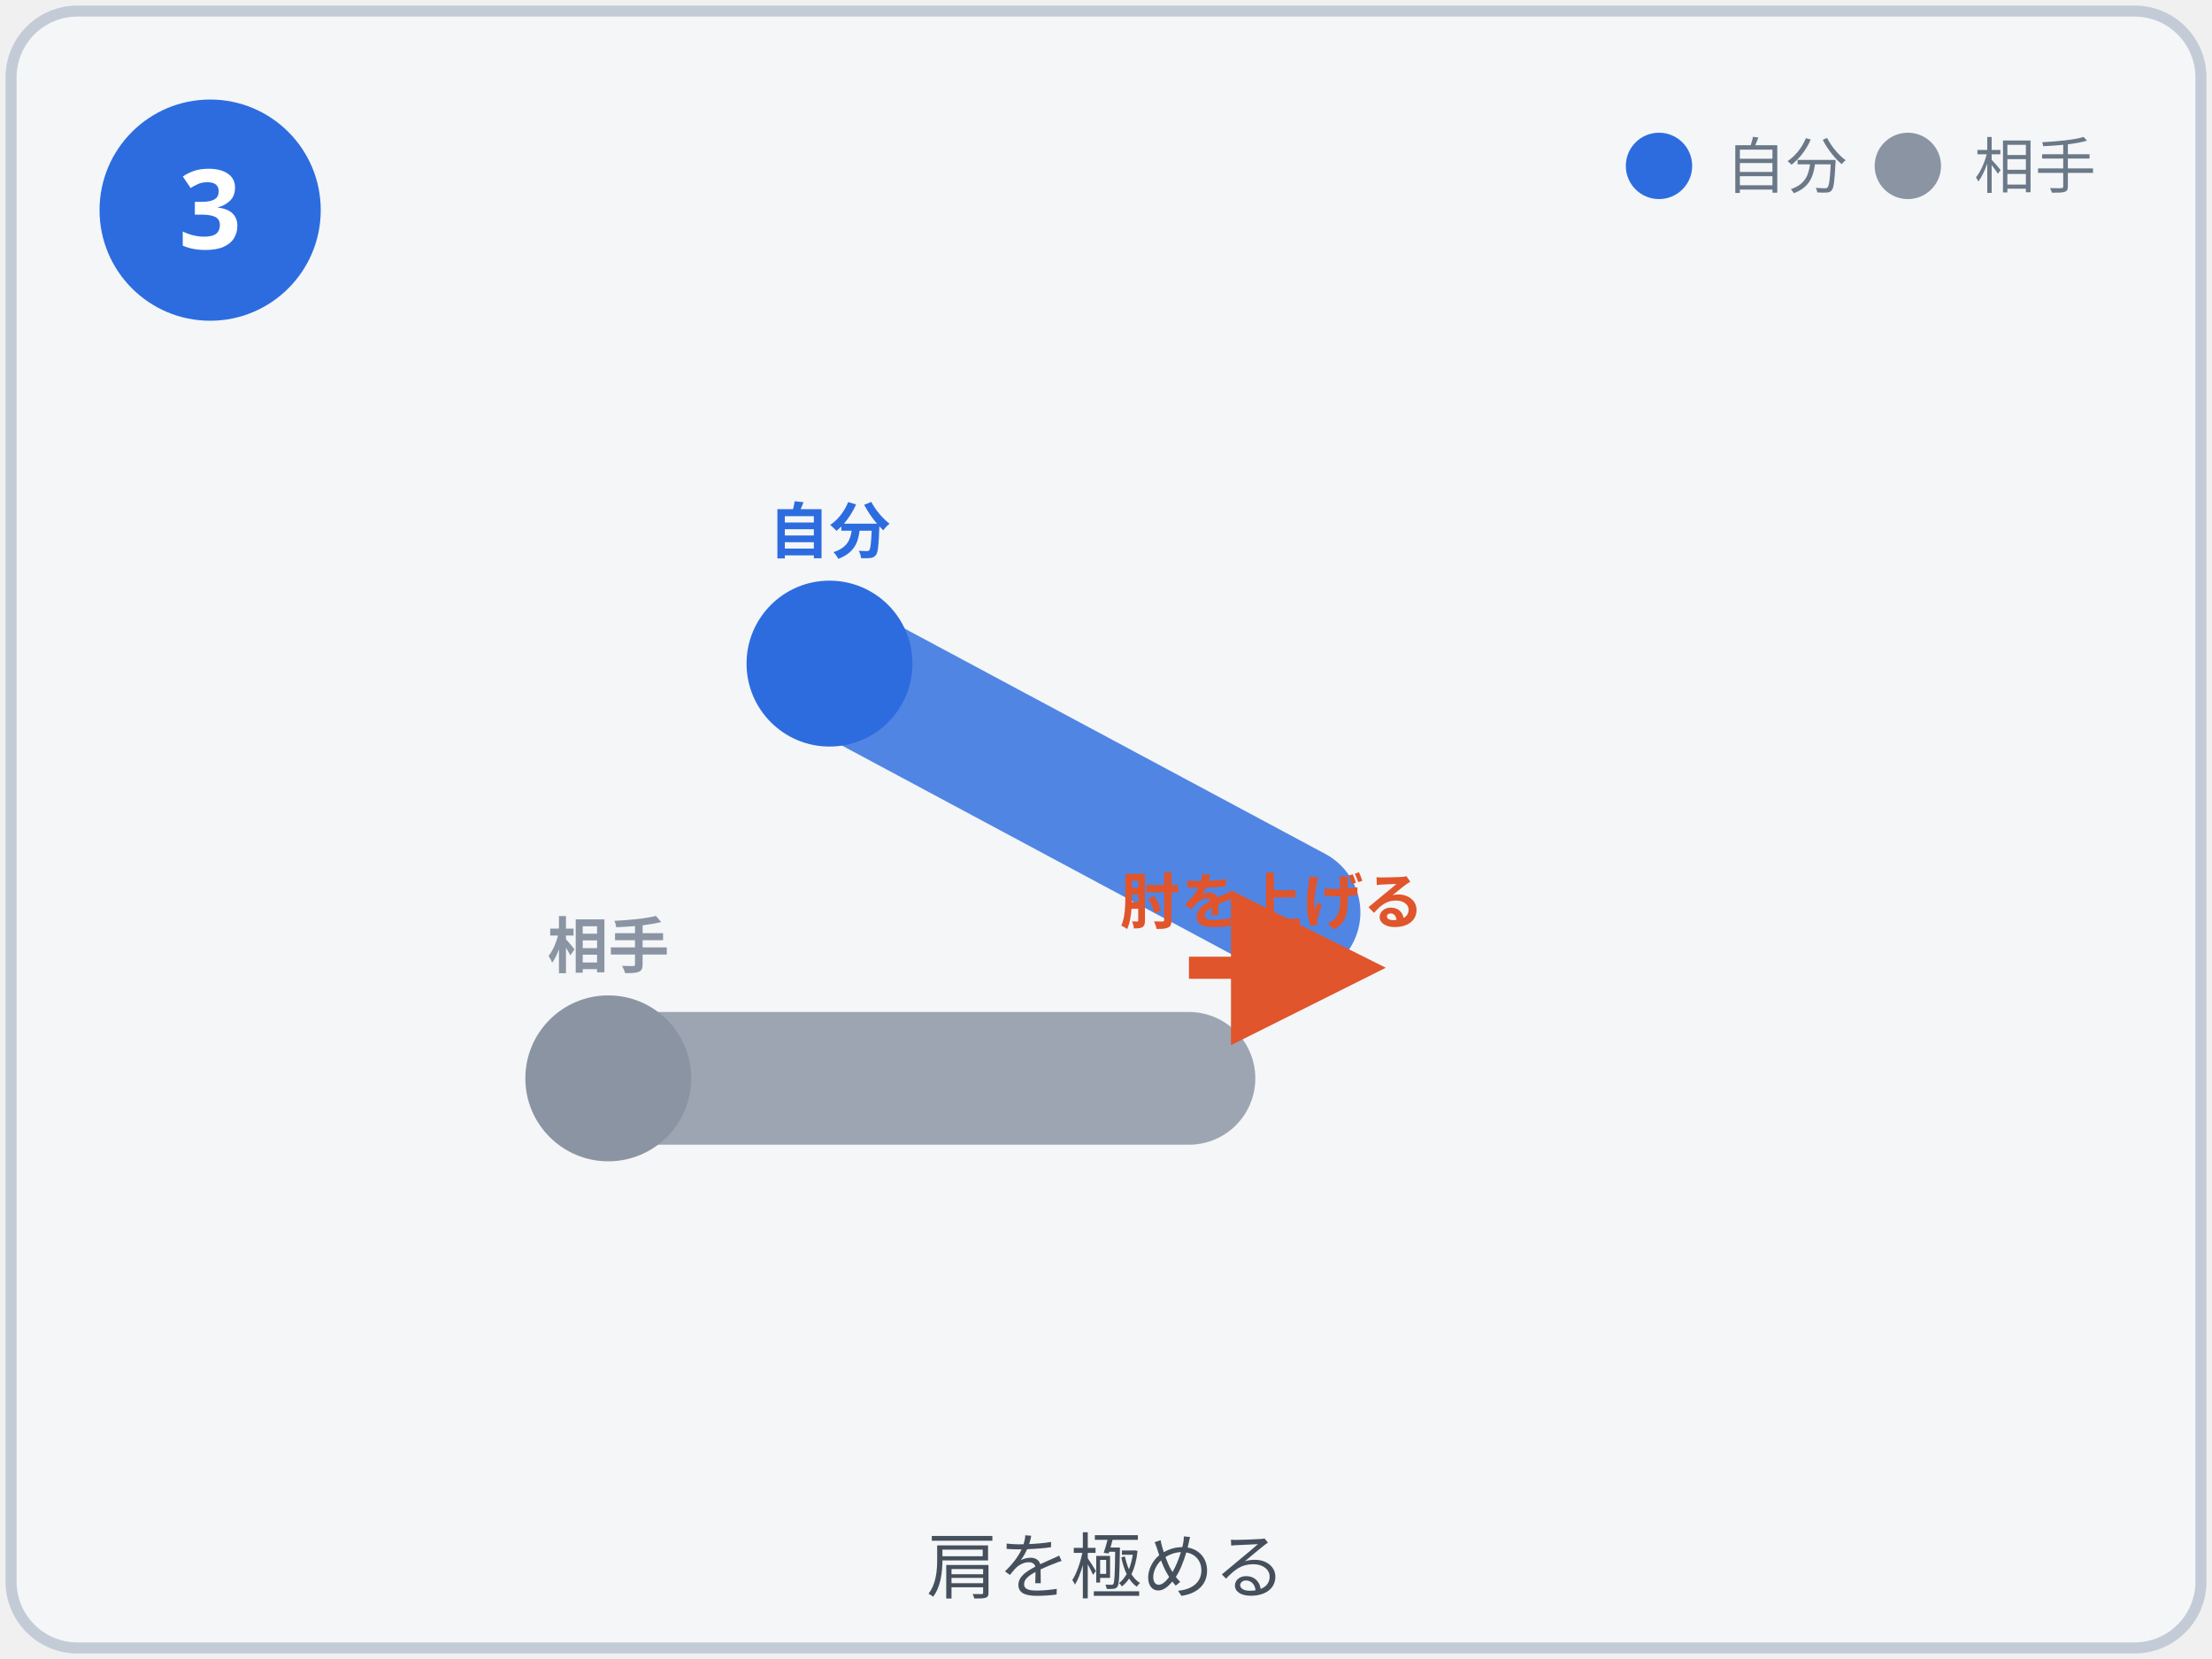
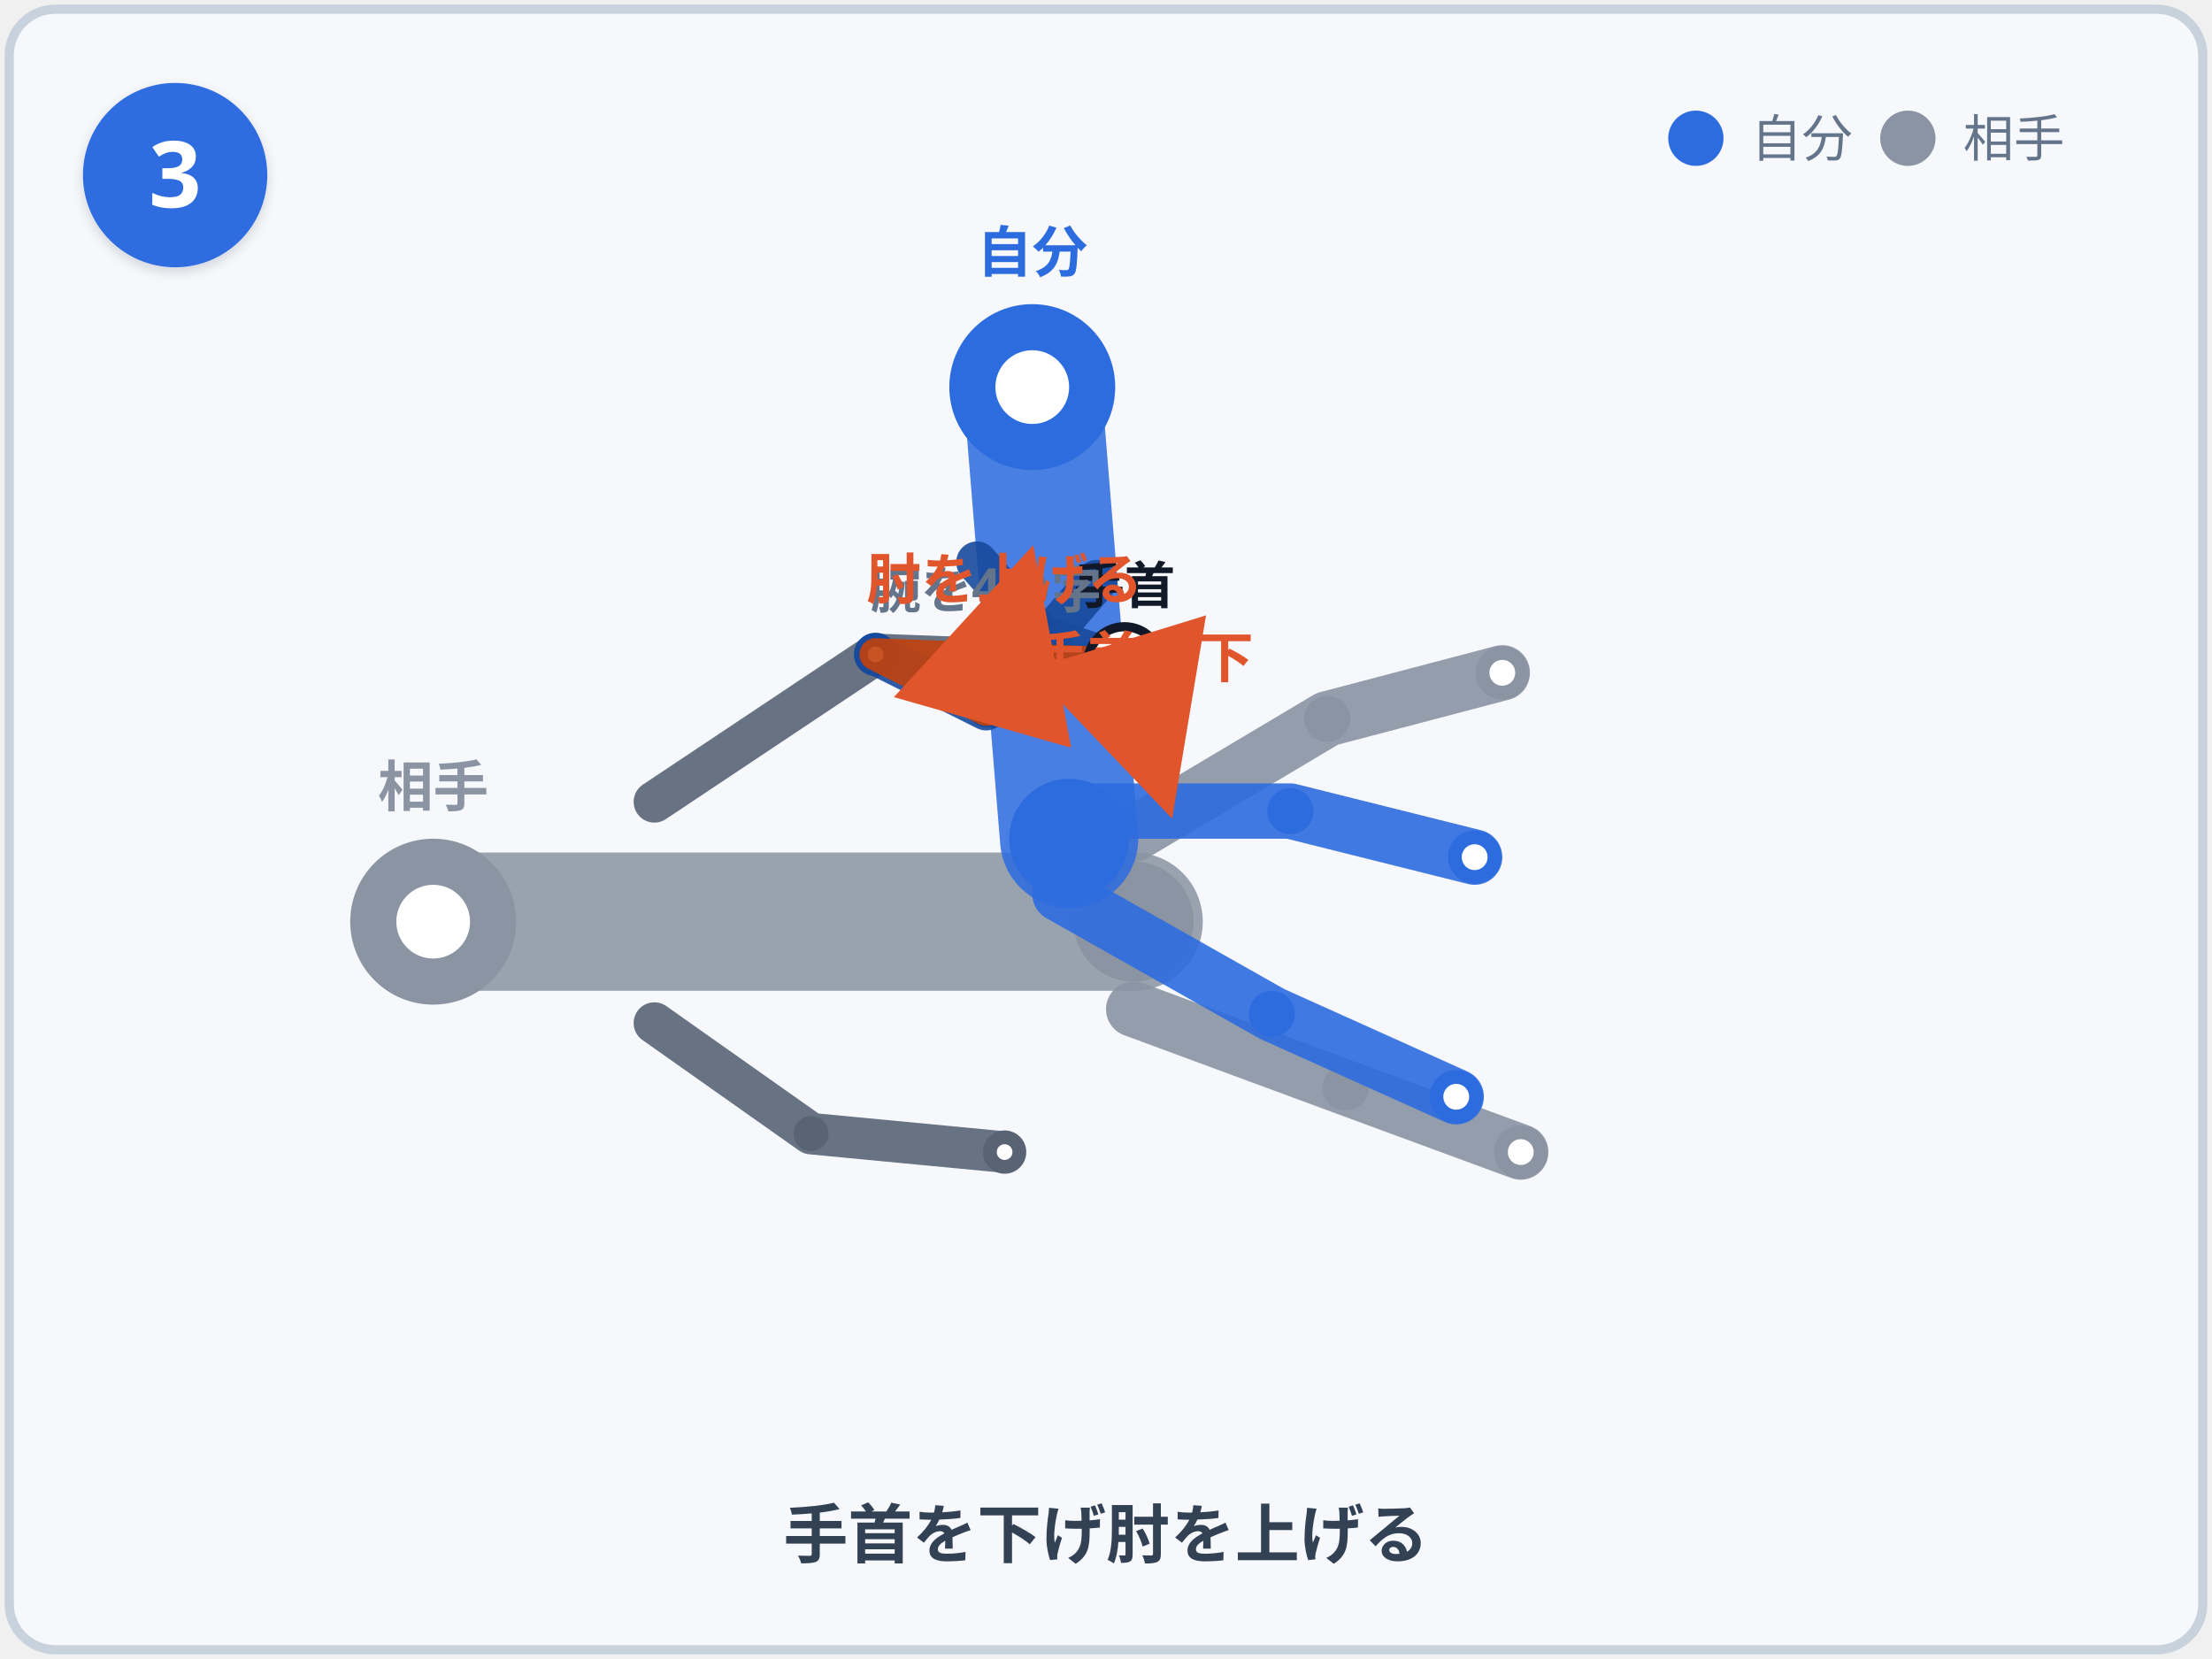
- <svg xmlns="http://www.w3.org/2000/svg" viewBox="0 0 400 300" role="img" aria-label="肩を極める">
+ <svg xmlns="http://www.w3.org/2000/svg" viewBox="0 0 480 360" role="img" aria-label="手首を下げ肘を上げる">
  <defs>
-     <marker id="ah" viewBox="0 0 10 10" refX="8" refY="5" markerWidth="7" markerHeight="7" orient="auto-start-reverse">
+     <marker id="ah" viewBox="0 0 10 10" refX="8" refY="5" markerWidth="8" markerHeight="8" orient="auto-start-reverse">
      <path d="M0 0L10 5L0 10z" fill="#e0552b" />
    </marker>
+     <filter id="shadow" x="-10%" y="-10%" width="120%" height="120%">
+       <feDropShadow dx="0" dy="1" stdDeviation="1.2" flood-color="#0f172a" flood-opacity=".15" />
+     </filter>
  </defs>
-   <rect x="2" y="2" width="396" height="296" rx="12" fill="#f4f6f8" stroke="#c3ccd6" stroke-width="2" />
-   <circle cx="38" cy="38" r="20" fill="#2d6cdf" />
-   <text x="38" y="45" font-family="sans-serif" font-size="20" font-weight="bold" fill="#fff" text-anchor="middle">3</text>
+   <rect x="2" y="2" width="476" height="356" rx="10" fill="#f6f8fb" stroke="#c8d2dd" stroke-width="2" />
+   <g filter="url(#shadow)">
+     <circle cx="38" cy="38" r="20" fill="#2d6cdf" />
+     <text x="38" y="45" font-family="sans-serif" font-size="20" font-weight="bold" fill="#fff" text-anchor="middle">3</text>
+   </g>
  <g>
-     <circle cx="300" cy="30" r="6" fill="#2d6cdf" />
-     <text x="312" y="34" font-family="sans-serif" font-size="11" fill="#6b7888">自分</text>
-     <circle cx="345" cy="30" r="6" fill="#8a94a3" />
-     <text x="357" y="34" font-family="sans-serif" font-size="11" fill="#6b7888">相手</text>
+     <circle cx="368" cy="30" r="6" fill="#2d6cdf" />
+     <text x="380" y="34" font-family="sans-serif" font-size="11" fill="#64748b">自分</text>
+     <circle cx="414" cy="30" r="6" fill="#8a94a3" />
+     <text x="426" y="34" font-family="sans-serif" font-size="11" fill="#64748b">相手</text>
  </g>
-   <line x1="110" y1="195" x2="215" y2="195" stroke="#8a94a3" stroke-width="24" stroke-linecap="round" opacity="0.82" />
-   <circle cx="110" cy="195" r="15" fill="#8a94a3" />
-   <text x="110" y="175" font-family="sans-serif" font-size="11" font-weight="bold" fill="#8a94a3" text-anchor="middle">相手</text>
-   <line x1="150" y1="120" x2="234" y2="165" stroke="#2d6cdf" stroke-width="24" stroke-linecap="round" opacity="0.82" />
-   <circle cx="150" cy="120" r="15" fill="#2d6cdf" />
-   <text x="150" y="100" font-family="sans-serif" font-size="11" font-weight="bold" fill="#2d6cdf" text-anchor="middle">自分</text>
-   <line x1="215" y1="175" x2="245" y2="175" stroke="#e0552b" stroke-width="4" marker-end="url(#ah)" />
-   <text x="230" y="167" font-family="sans-serif" font-size="11" font-weight="bold" fill="#e0552b" text-anchor="middle">肘を上げる</text>
-   <text x="200" y="288" font-family="sans-serif" font-size="13" fill="#46505c" text-anchor="middle">肩を極める</text>
+   <polyline points="246.0,181.0 288.0,156.0 326.0,146.0" fill="none" stroke="#8a94a3" stroke-width="12" stroke-linecap="round" stroke-linejoin="round" opacity="0.9" />
+   <circle cx="288.0" cy="156.0" r="5.0" fill="#8a94a3" stroke="none" stroke-width="0" />
+   <circle cx="326.0" cy="146.0" r="4.3" fill="#fff" stroke="#8a94a3" stroke-width="3" />
+   <polyline points="246.0,219.0 292.0,236.0 330.0,250.0" fill="none" stroke="#8a94a3" stroke-width="12" stroke-linecap="round" stroke-linejoin="round" opacity="0.9" />
+   <circle cx="292.0" cy="236.0" r="5.0" fill="#8a94a3" stroke="none" stroke-width="0" />
+   <circle cx="330.0" cy="250.0" r="4.3" fill="#fff" stroke="#8a94a3" stroke-width="3" />
+   <polyline points="94.0,200.0 246.0,200.0" fill="none" stroke="#8a94a3" stroke-width="30" stroke-linecap="round" stroke-linejoin="round" opacity="0.86" />
+   <circle cx="246.0" cy="200.0" r="13.0" fill="#8a94a3" stroke="none" stroke-width="0" />
+   <polyline points="142.0,174.0 190.0,142.0 244.0,144.0" fill="none" stroke="#586474" stroke-width="9" stroke-linecap="round" stroke-linejoin="round" opacity="0.9" />
+   <circle cx="190.0" cy="142.0" r="3.8" fill="#586474" stroke="none" stroke-width="0" />
+   <circle cx="244.0" cy="144.0" r="3.2" fill="#fff" stroke="#586474" stroke-width="3" />
+   <polyline points="142.0,222.0 176.0,246.0 218.0,250.0" fill="none" stroke="#586474" stroke-width="9" stroke-linecap="round" stroke-linejoin="round" opacity="0.9" />
+   <circle cx="176.0" cy="246.0" r="3.8" fill="#586474" stroke="none" stroke-width="0" />
+   <circle cx="218.0" cy="250.0" r="3.2" fill="#fff" stroke="#586474" stroke-width="3" />
+   <circle cx="94.0" cy="200.0" r="18.0" fill="#8a94a3" stroke="none" stroke-width="0" />
+   <circle cx="94.0" cy="200.0" r="8.0" fill="#ffffff" stroke="none" stroke-width="0" />
+   <text x="94.0" y="175.0" font-family="sans-serif" font-size="12" font-weight="700" fill="#8a94a3" text-anchor="middle">相手</text>
+   <polyline points="236.0,176.0 280.0,176.0 320.0,186.0" fill="none" stroke="#2d6cdf" stroke-width="12" stroke-linecap="round" stroke-linejoin="round" opacity="0.9" />
+   <circle cx="280.0" cy="176.0" r="5.0" fill="#2d6cdf" stroke="none" stroke-width="0" />
+   <circle cx="320.0" cy="186.0" r="4.3" fill="#fff" stroke="#2d6cdf" stroke-width="3" />
+   <polyline points="230.0,194.0 276.0,220.0 316.0,238.0" fill="none" stroke="#2d6cdf" stroke-width="12" stroke-linecap="round" stroke-linejoin="round" opacity="0.9" />
+   <circle cx="276.0" cy="220.0" r="5.0" fill="#2d6cdf" stroke="none" stroke-width="0" />
+   <circle cx="316.0" cy="238.0" r="4.3" fill="#fff" stroke="#2d6cdf" stroke-width="3" />
+   <polyline points="224.0,84.0 232.0,182.0" fill="none" stroke="#2d6cdf" stroke-width="30" stroke-linecap="round" stroke-linejoin="round" opacity="0.86" />
+   <circle cx="232.0" cy="182.0" r="13.0" fill="#2d6cdf" stroke="none" stroke-width="0" />
+   <polyline points="212.0,122.0 226.0,138.0 244.0,144.0" fill="none" stroke="#174a9c" stroke-width="9" stroke-linecap="round" stroke-linejoin="round" opacity="0.9" />
+   <circle cx="226.0" cy="138.0" r="3.8" fill="#174a9c" stroke="none" stroke-width="0" />
+   <circle cx="244.0" cy="144.0" r="3.2" fill="#fff" stroke="#174a9c" stroke-width="3" />
+   <polyline points="238.0,126.0 214.0,154.0 190.0,142.0" fill="none" stroke="#174a9c" stroke-width="9" stroke-linecap="round" stroke-linejoin="round" opacity="0.9" />
+   <circle cx="214.0" cy="154.0" r="3.8" fill="#174a9c" stroke="none" stroke-width="0" />
+   <circle cx="190.0" cy="142.0" r="3.2" fill="#fff" stroke="#174a9c" stroke-width="3" />
+   <circle cx="224.0" cy="84.0" r="18.0" fill="#2d6cdf" stroke="none" stroke-width="0" />
+   <circle cx="224.0" cy="84.0" r="8.0" fill="#ffffff" stroke="none" stroke-width="0" />
+   <text x="224.0" y="59.0" font-family="sans-serif" font-size="12" font-weight="700" fill="#2d6cdf" text-anchor="middle">自分</text>
+   <polyline points="244.0,144.0 190.0,142.0 214.0,154.0 244.0,144.0" fill="none" stroke="#c2410c" stroke-width="7" stroke-linecap="round" stroke-linejoin="round" opacity="0.9" />
+   <circle cx="244.0" cy="144.0" r="8.0" fill="#fff" stroke="#111827" stroke-width="2" />
+   <circle cx="244.0" cy="144.0" r="3.0" fill="#111827" stroke="none" stroke-width="0" />
+   <text x="244.0" y="131.0" font-family="sans-serif" font-size="11" font-weight="700" fill="#111827" text-anchor="middle">手首</text>
+   <text x="214.0" y="132.0" font-family="sans-serif" font-size="11" font-weight="700" fill="#64748b" text-anchor="middle">腕を4の字</text>
+   <line x1="214.0" y1="154.0" x2="222.0" y2="126.0" stroke="#e0552b" stroke-width="5" stroke-linecap="round" marker-end="url(#ah)" />
+   <text x="218.0" y="130.0" font-family="sans-serif" font-size="12" font-weight="700" fill="#e0552b" text-anchor="middle">肘を上げる</text>
+   <line x1="244.0" y1="144.0" x2="252.0" y2="170.0" stroke="#e0552b" stroke-width="5" stroke-linecap="round" marker-end="url(#ah)" />
+   <text x="248.0" y="147.0" font-family="sans-serif" font-size="12" font-weight="700" fill="#e0552b" text-anchor="middle">手首は下</text>
+   <text x="240" y="338" font-family="sans-serif" font-size="14" font-weight="700" fill="#334155" text-anchor="middle">手首を下げ肘を上げる</text>
</svg>
